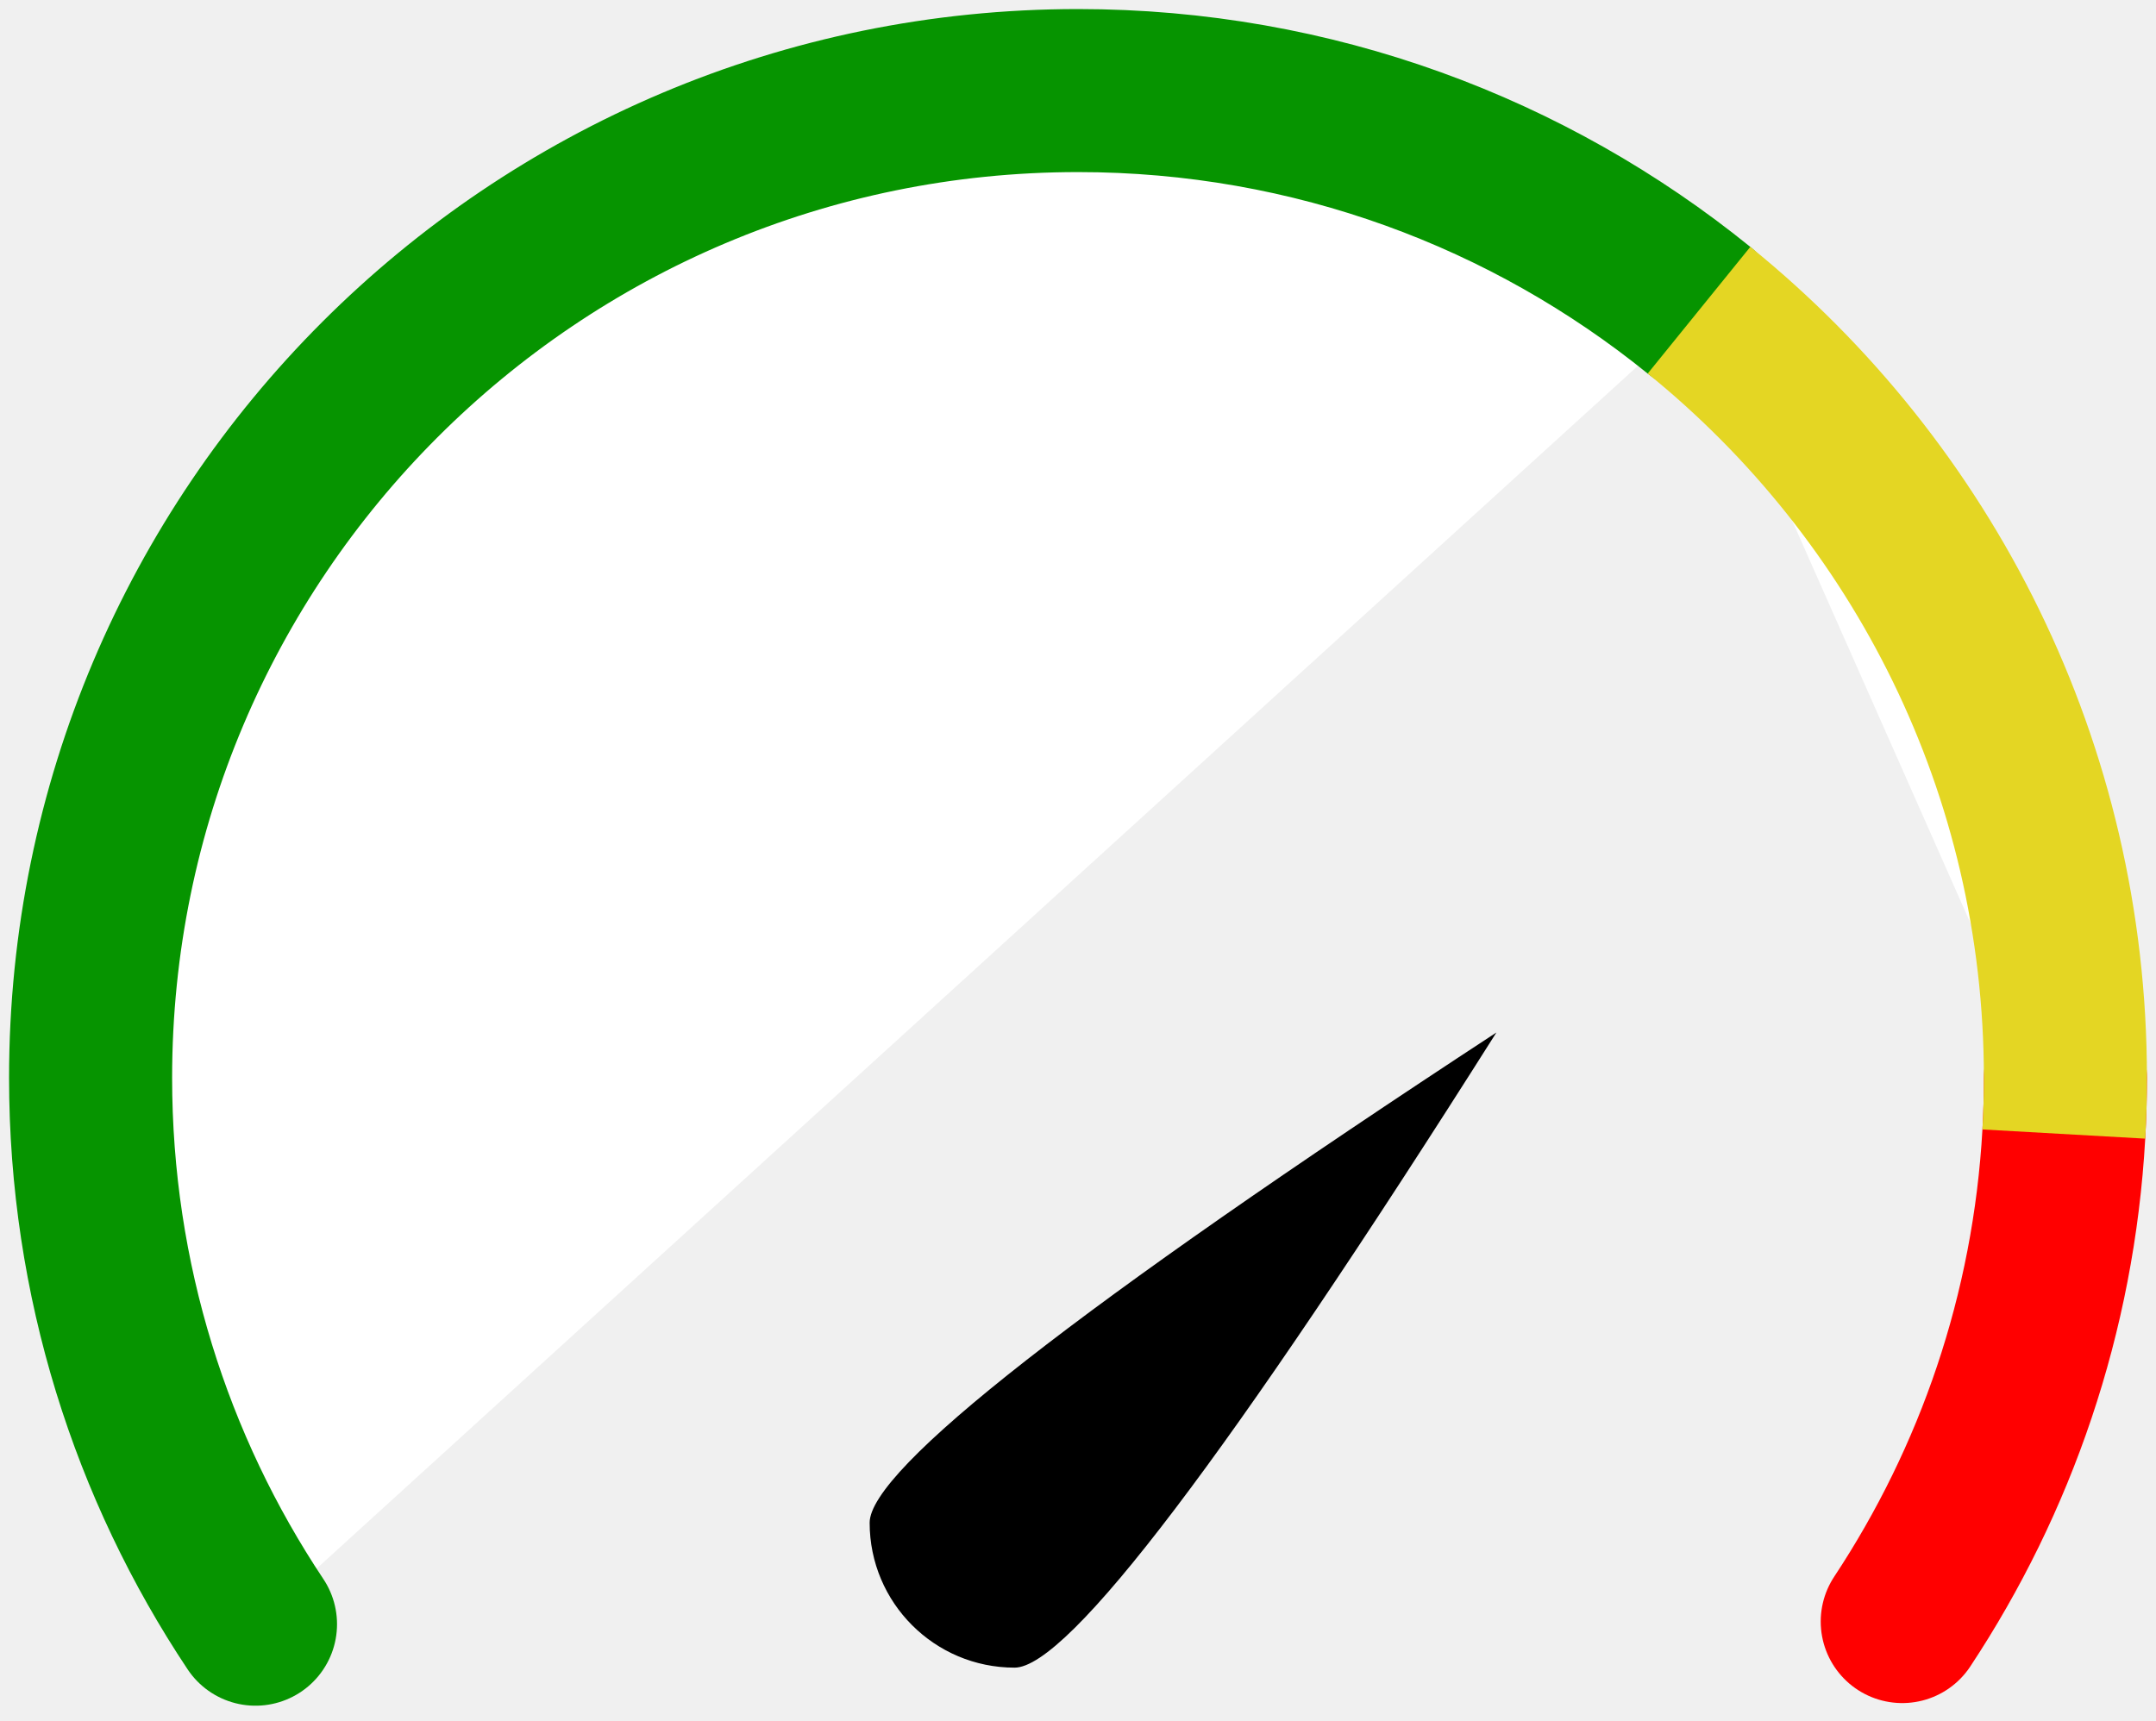
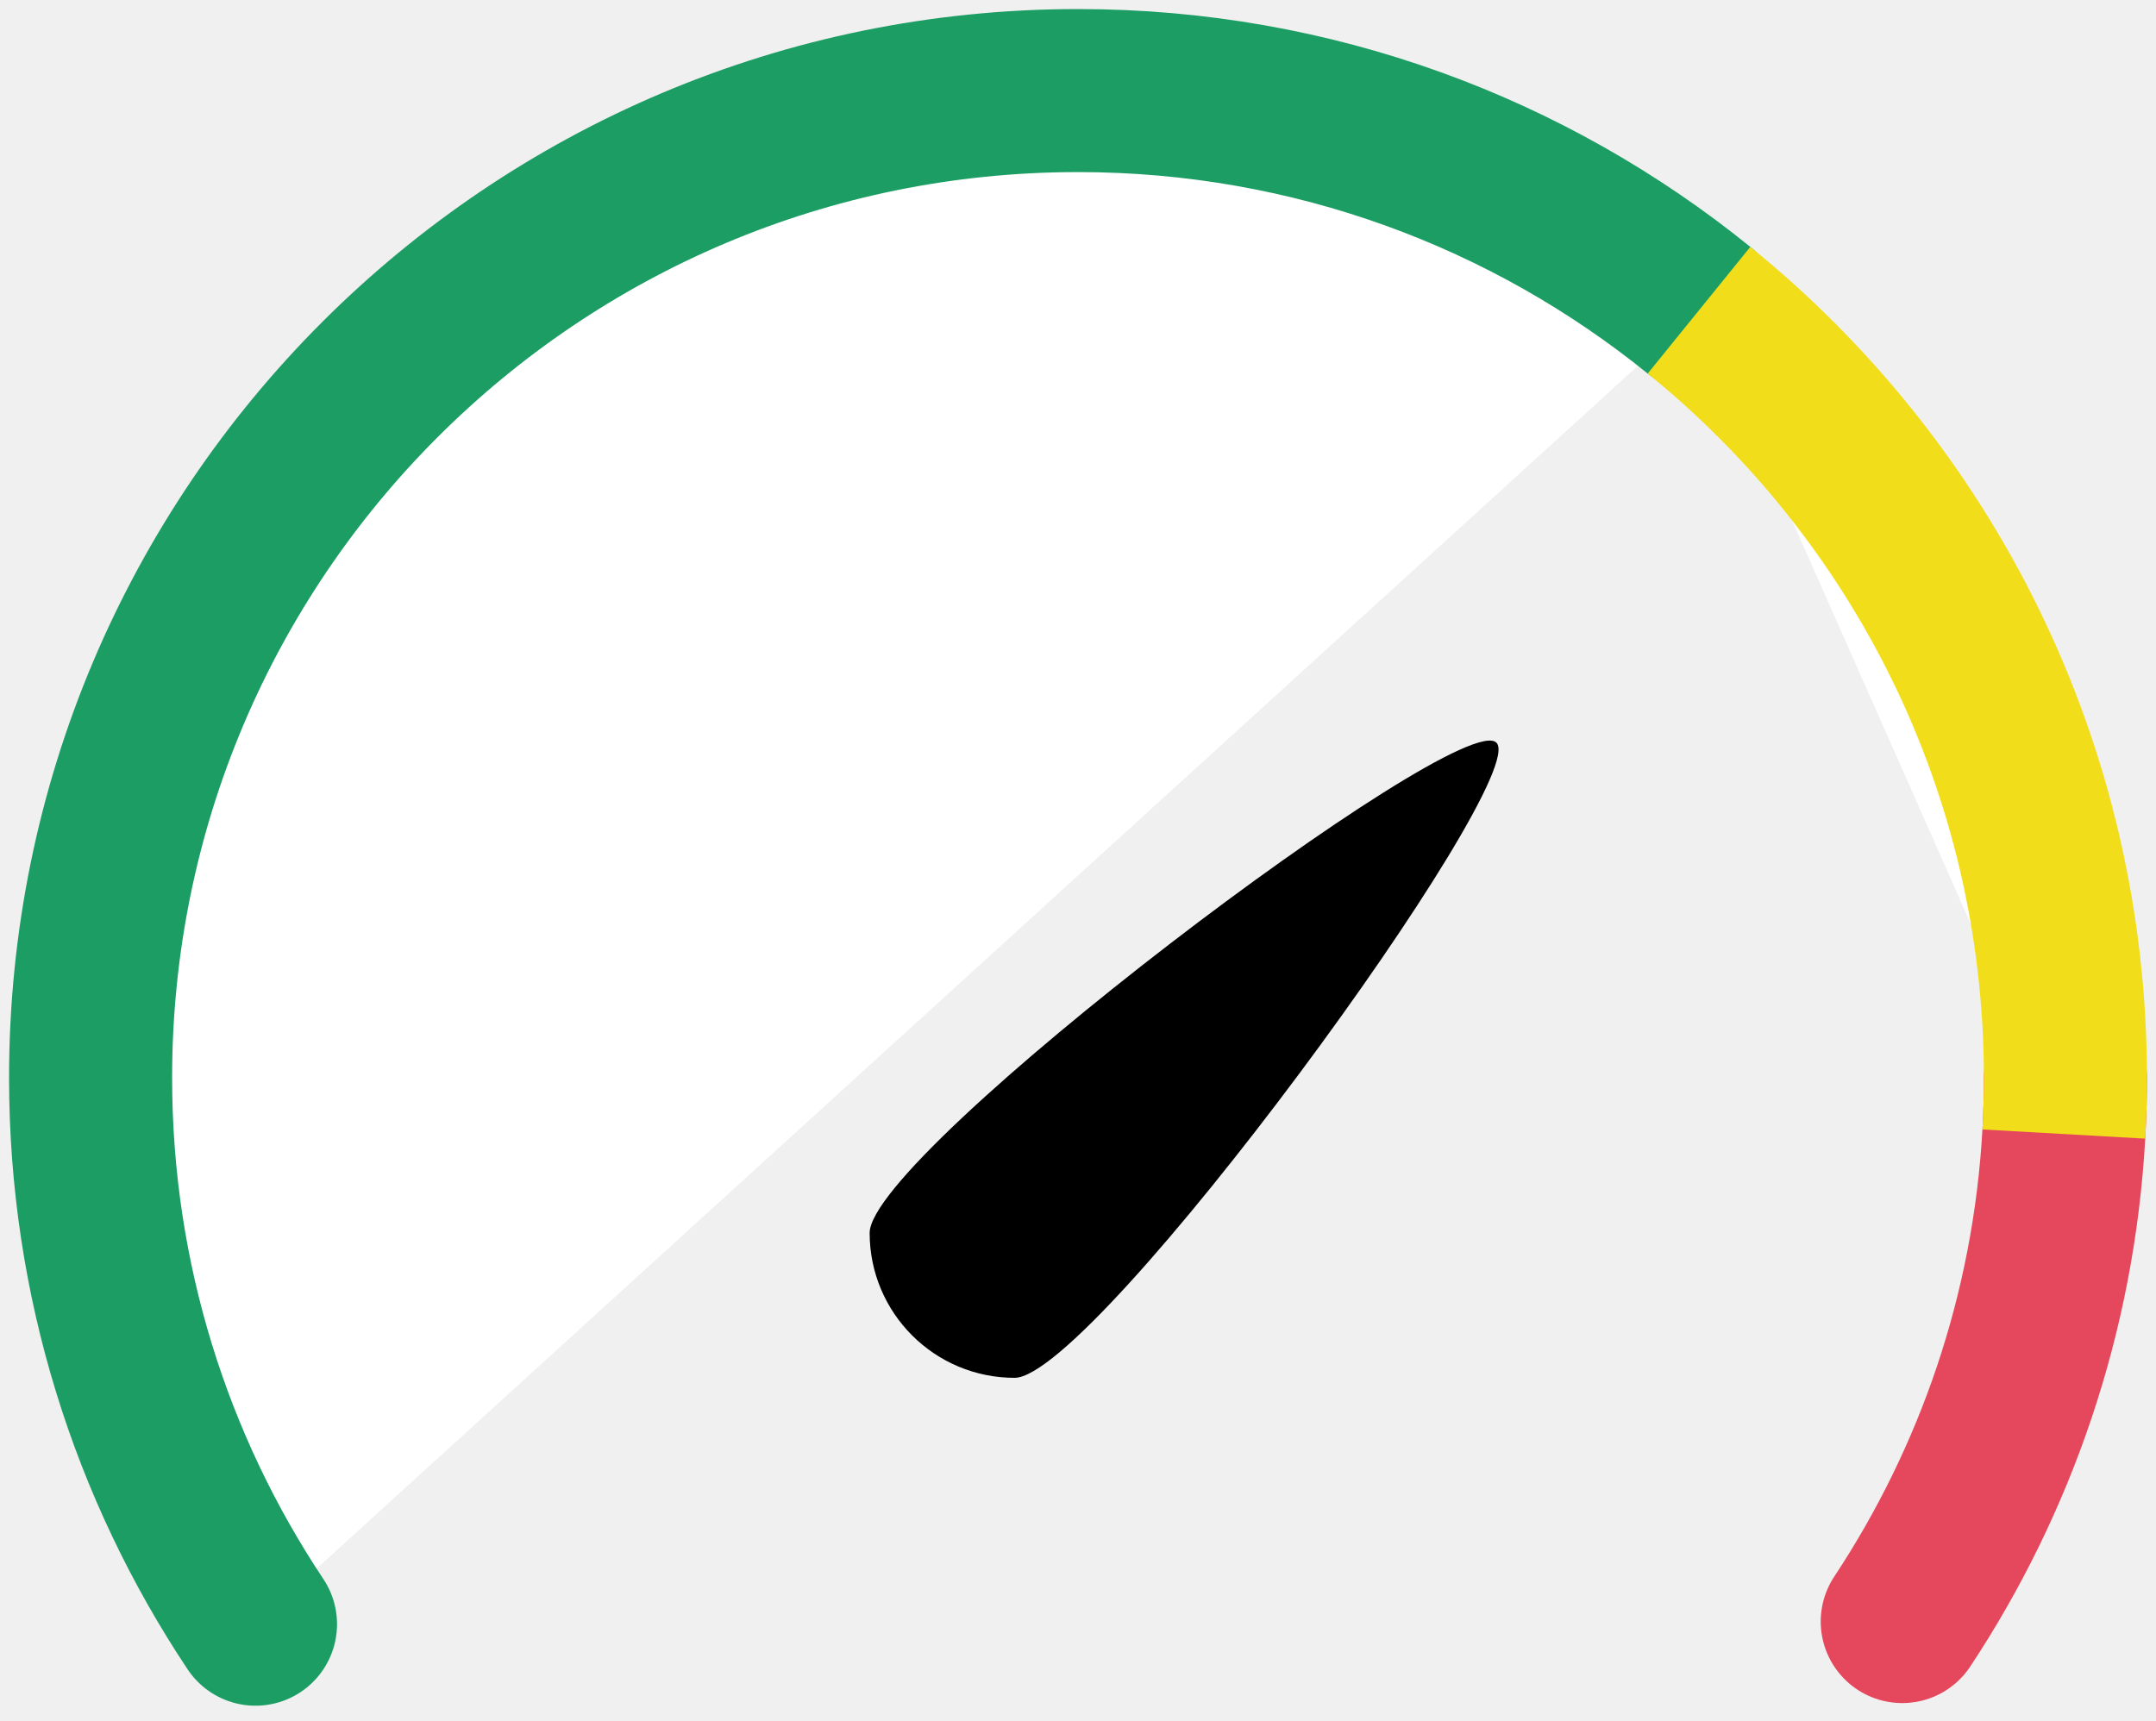
<svg xmlns="http://www.w3.org/2000/svg" width="119px" height="95px" viewBox="0 0 119 95" version="1.1">
  <g id="Page-1" stroke="none" stroke-width="1" fill="none" fill-rule="evenodd">
    <g id="Gauge" transform="translate(-5, -7)">
      <g id="Group" transform="translate(10, 12)" fill="#FFFFFF" stroke-width="9">
-         <path d="M88.776,12.126 C79.413,4.543 67.487,0 54.5,0 C24.4,0 -2.13162821e-14,24.4 -2.13162821e-14,54.5 C-2.13162821e-14,65.655 3.351,76.027 9.102,84.665" id="green" stroke="#069400" stroke-linecap="round" />
-         <path d="M99.994,84.52 C105.151,76.72 108.356,67.517 108.913,57.606 C108.971,56.578 109,55.542 109,54.5" id="red" stroke="#FF0000" stroke-linecap="round" />
-         <path d="M108.913,57.606 C108.971,56.578 109,55.542 109,54.5 C109,37.388 101.113,22.117 88.776,12.126" id="yellow" stroke="#E4D623" />
+         <path d="M88.776,12.126 C79.413,4.543 67.487,0 54.5,0 C24.4,0 -2.13162821e-14,24.4 -2.13162821e-14,54.5 C-2.13162821e-14,65.655 3.351,76.027 9.102,84.665" id="green" stroke="#1B9D64" stroke-linecap="round" />
+         <path d="M99.994,84.52 C105.151,76.72 108.356,67.517 108.913,57.606 C108.971,56.578 109,55.542 109,54.5" id="red" stroke="#E5475C" stroke-linecap="round" />
+         <path d="M108.913,57.606 C108.971,56.578 109,55.542 109,54.5 C109,37.388 101.113,22.117 88.776,12.126" id="yellow" stroke="#F1DD19" />
      </g>
-       <path d="M61,99.064 C63.946,99.064 72.81,87.376 87.594,64 C64.531,79.097 53,88.119 53,91.064 C53,95.483 56.582,99.064 61,99.064 Z" id="needle" fill="#000000" />
+       <path d="M61,83.064 C65.418,83.064 89.596,50.002 87.594,48 C85.592,45.998 53,70.646 53,75.064 C53,79.483 56.582,83.064 61,83.064 Z" id="needle" fill="#000000" />
    </g>
  </g>
</svg>
